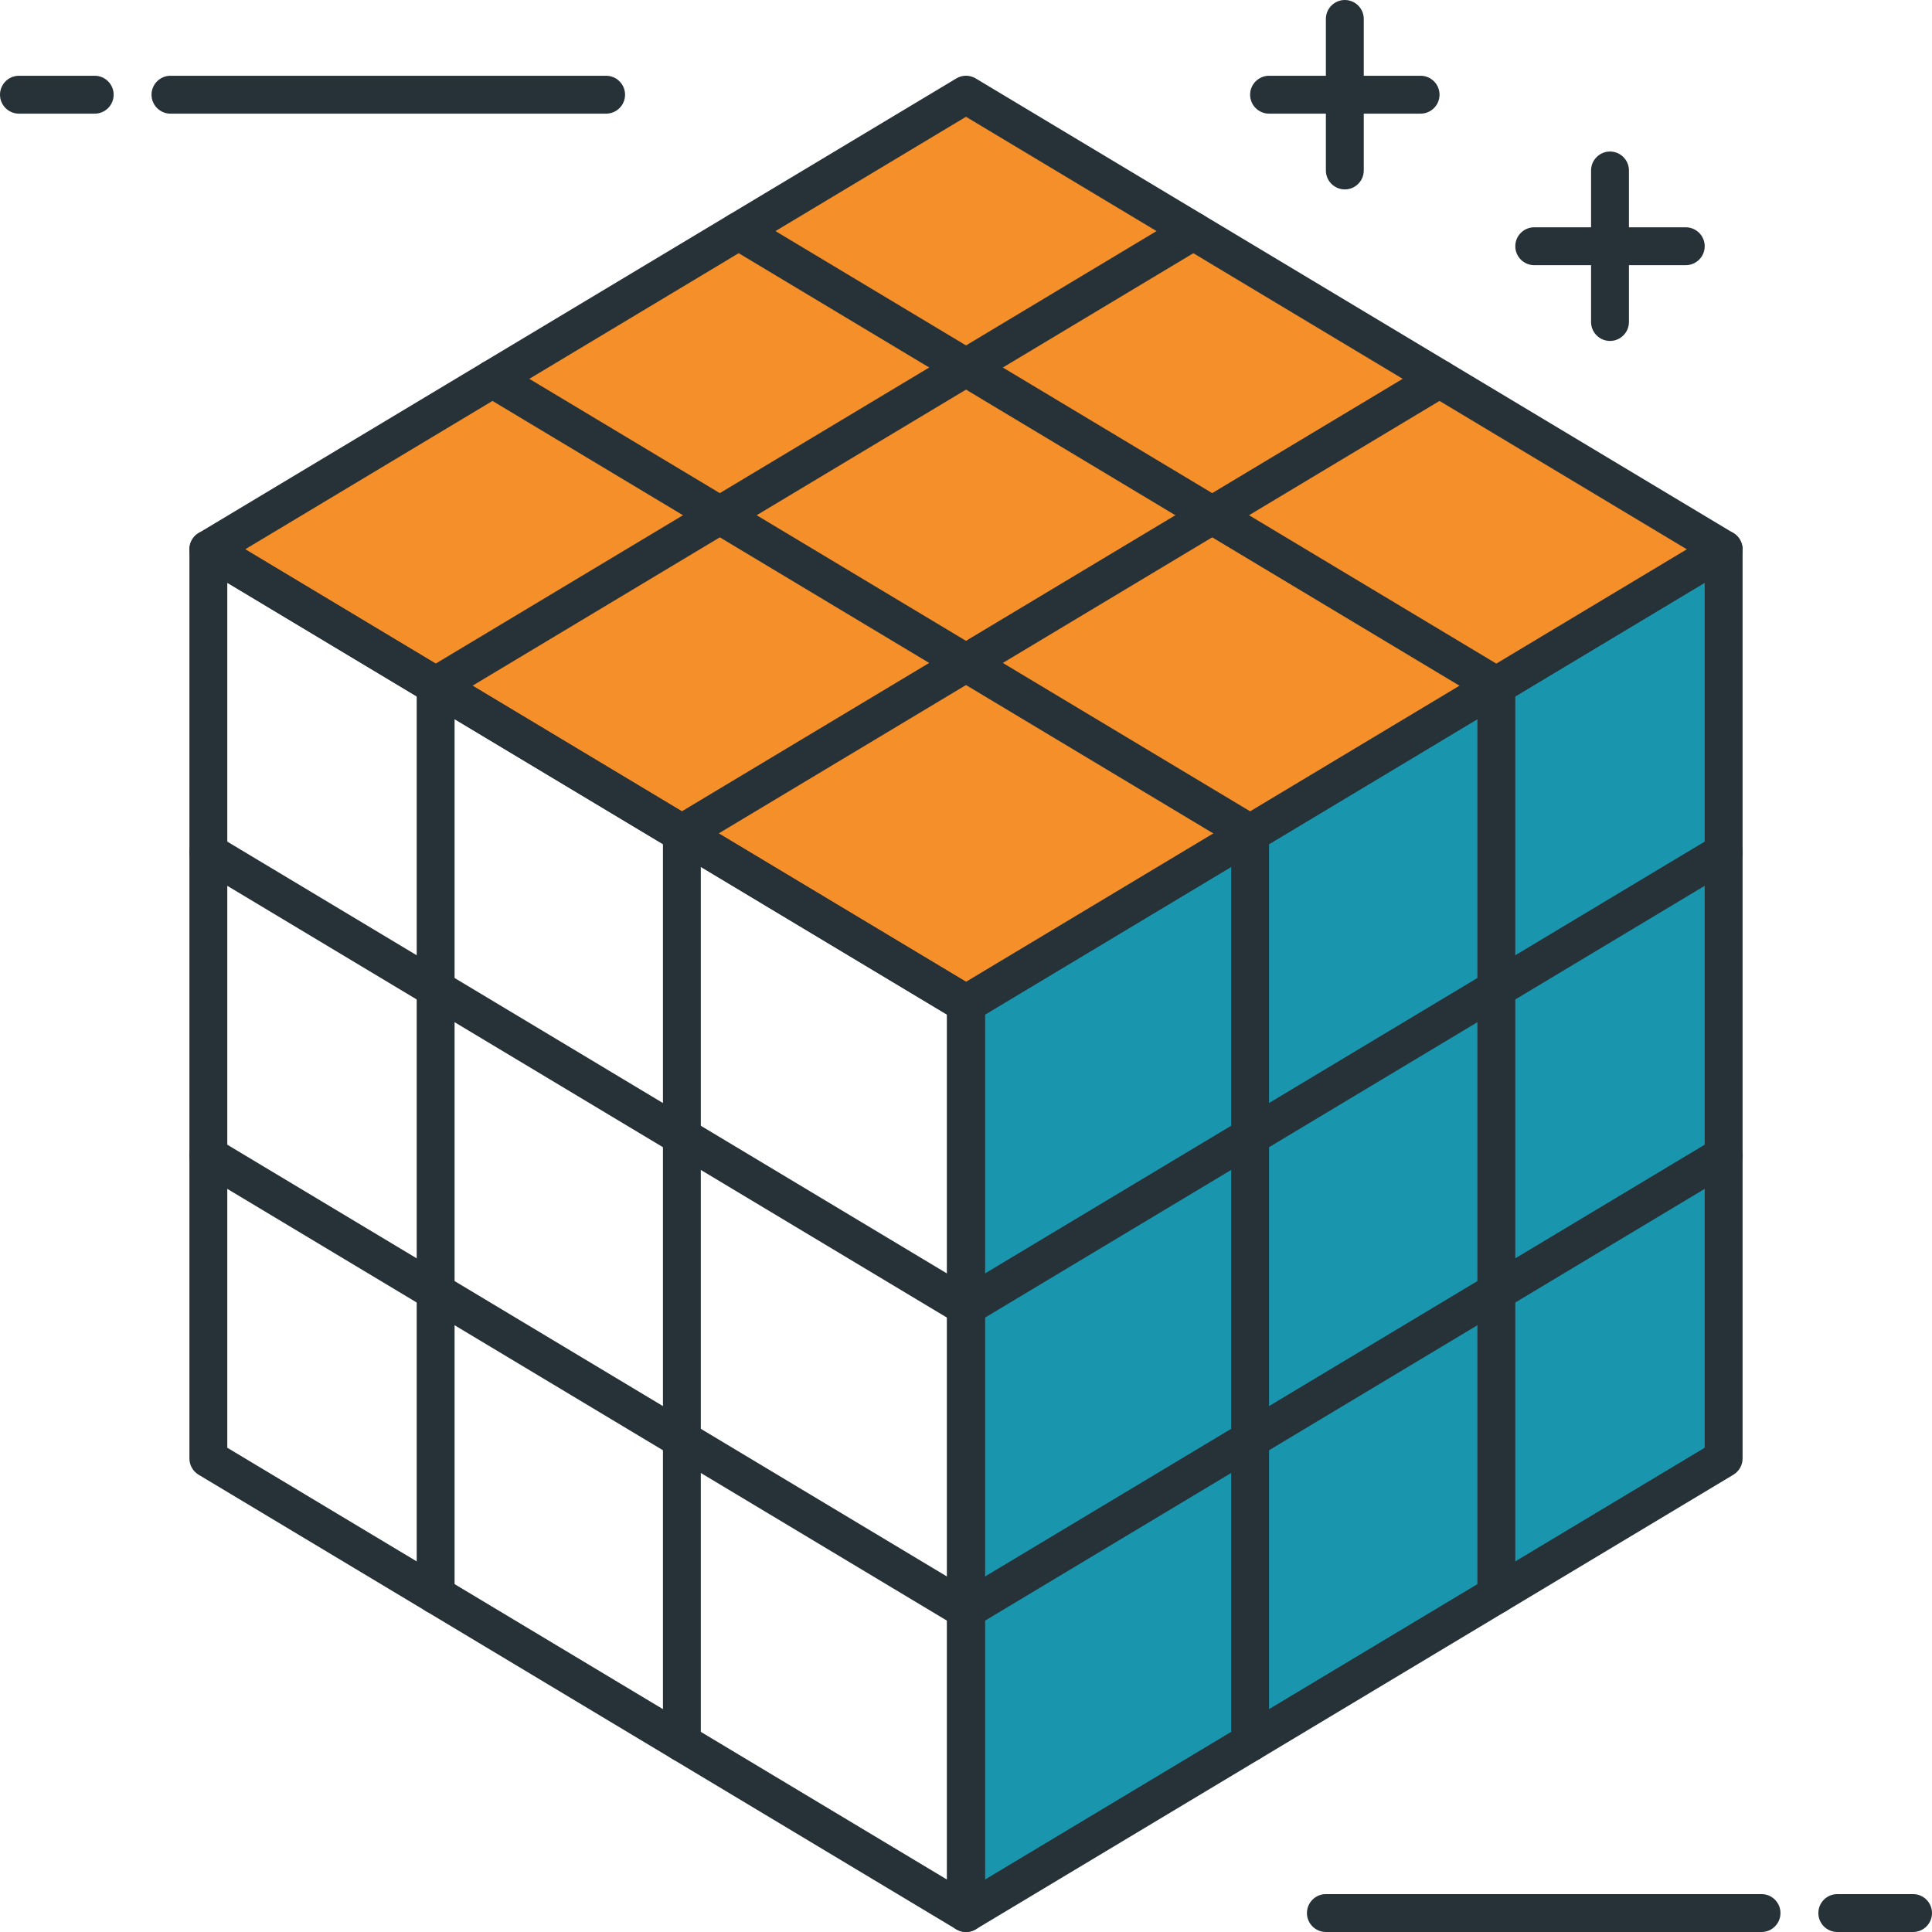
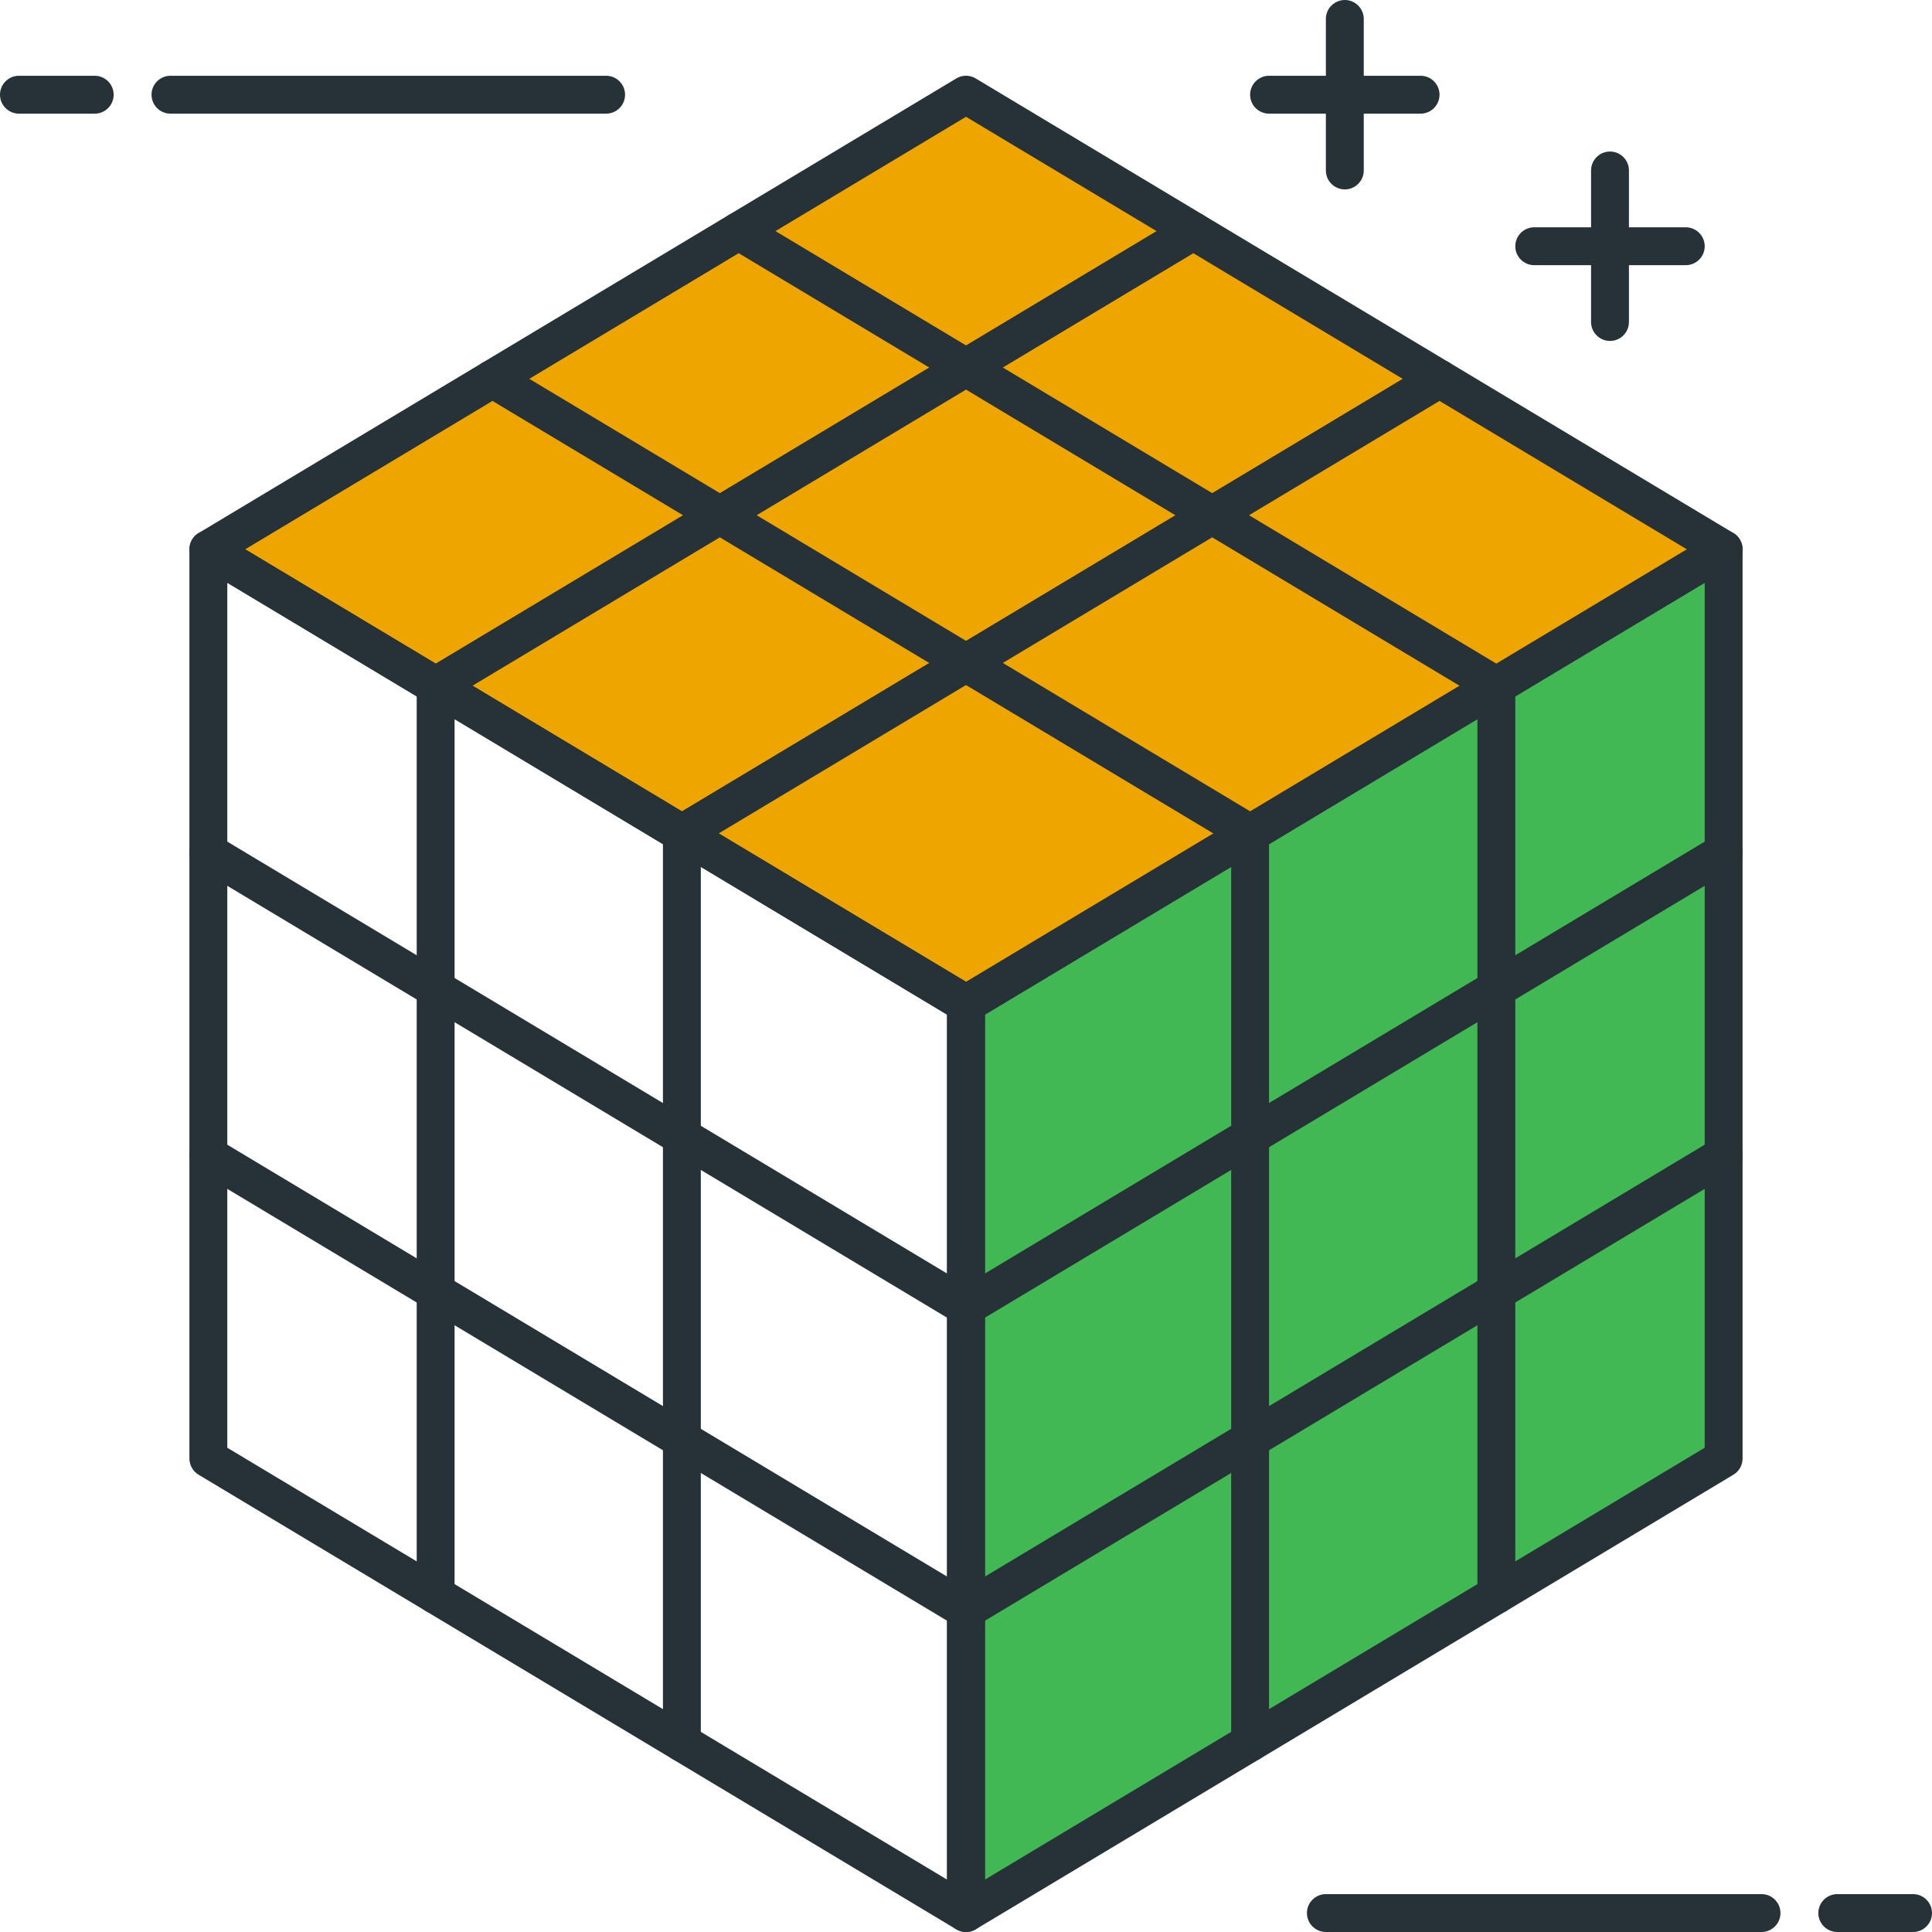
<svg xmlns="http://www.w3.org/2000/svg" height="40pt" viewBox="0 0 408 408" width="40pt">
-   <path d="m364 116v192l-160 96v-192zm0 0" fill="#1995AD" />
+   <path d="m364 116v192l-160 96v-192zm0 0" fill="#41B853" />
  <path d="m204 408c-.68 0-1.359-.168-1.969-.512-1.254-.711-2.031-2.047-2.031-3.488v-192c0-1.406.734-2.711 1.945-3.434l160-96c1.238-.75 2.781-.758 4.023-.055 1.254.711 2.031 2.047 2.031 3.488v192c0 1.406-.734 2.711-1.945 3.434l-160 96c-.629.383-1.344.566-2.055.566zm4-193.734v182.672l152-91.203v-182.672zm0 0" fill="#263238" />
-   <path d="m204 212-160-96 160-96 160 96zm0 0" fill="#f58f29" />
+   <path d="m204 212-160-96 160-96 160 96zm0 0" fill="#EFA500" />
  <g fill="#263238">
    <path d="m204 216c-.711 0-1.426-.184-2.055-.566l-160-96c-1.211-.723-1.945-2.027-1.945-3.434s.734-2.711 1.945-3.434l160-96c1.262-.766 2.84-.766 4.109 0l160 96c1.211.723 1.945 2.027 1.945 3.434s-.734 2.711-1.945 3.434l-160 96c-.629.383-1.344.566-2.055.566zm-152.223-100 152.223 91.336 152.223-91.336-152.223-91.336zm0 0" />
    <path d="m204 344c-.711 0-1.426-.184-2.055-.566l-160-96c-1.898-1.137-2.512-3.594-1.379-5.488 1.145-1.898 3.617-2.512 5.488-1.379l157.945 94.77 157.945-94.77c1.871-1.141 4.344-.52 5.488 1.379 1.141 1.887.52 4.352-1.379 5.488l-160 96c-.629.383-1.344.566-2.055.566zm0 0" />
    <path d="m204 280c-.711 0-1.426-.184-2.055-.566l-160-96c-1.898-1.137-2.512-3.594-1.379-5.488 1.145-1.898 3.617-2.504 5.488-1.379l157.945 94.77 157.945-94.77c1.871-1.133 4.344-.52 5.488 1.379 1.141 1.887.52 4.352-1.379 5.488l-160 96c-.629.383-1.344.566-2.055.566zm0 0" />
    <path d="m204 408c-.711 0-1.426-.184-2.055-.566l-160-96c-1.211-.723-1.945-2.027-1.945-3.434v-192c0-1.441.777-2.777 2.031-3.488 1.242-.703 2.793-.695 4.023.055l160 96c1.211.723 1.945 2.027 1.945 3.434v192c0 1.441-.777 2.777-2.031 3.488-.609.344-1.289.512-1.969.512zm-156-102.266 152 91.203v-182.672l-152-91.203zm0 0" />
    <path d="m264 372c-2.207 0-4-1.793-4-4v-189.734l-158.055-94.832c-1.898-1.137-2.512-3.594-1.379-5.488 1.145-1.898 3.617-2.504 5.488-1.379l160 96c1.211.723 1.945 2.027 1.945 3.434v192c0 2.207-1.793 4-4 4zm0 0" />
    <path d="m316 340.809c-2.207 0-4-1.793-4-4v-189.73l-158.055-94.84c-1.898-1.133-2.512-3.59-1.379-5.484 1.152-1.898 3.625-2.508 5.488-1.379l160 96c1.211.723 1.945 2.023 1.945 3.434v191.992c0 2.215-1.793 4.008-4 4.008zm0 0" />
    <path d="m144 372c-2.207 0-4-1.793-4-4v-192c0-1.406.734-2.711 1.945-3.434l160-96c1.871-1.133 4.344-.52 5.488 1.379 1.141 1.887.52 4.352-1.379 5.488l-158.055 94.832v189.734c0 2.207-1.793 4-4 4zm0 0" />
    <path d="m92 340.809c-2.207 0-4-1.793-4-4v-191.992c0-1.41.734-2.711 1.945-3.434l160-96c1.879-1.137 4.344-.52 5.488 1.379 1.141 1.887.52 4.352-1.379 5.484l-158.055 94.832v189.73c0 2.207-1.793 4-4 4zm0 0" />
    <path d="m20 24h-16c-2.207 0-4-1.793-4-4s1.793-4 4-4h16c2.207 0 4 1.793 4 4s-1.793 4-4 4zm0 0" />
    <path d="m128 24h-92c-2.207 0-4-1.793-4-4s1.793-4 4-4h92c2.207 0 4 1.793 4 4s-1.793 4-4 4zm0 0" />
    <path d="m404 408h-16c-2.207 0-4-1.793-4-4s1.793-4 4-4h16c2.207 0 4 1.793 4 4s-1.793 4-4 4zm0 0" />
    <path d="m372 408h-92c-2.207 0-4-1.793-4-4s1.793-4 4-4h92c2.207 0 4 1.793 4 4s-1.793 4-4 4zm0 0" />
    <path d="m300 24h-32c-2.207 0-4-1.793-4-4s1.793-4 4-4h32c2.207 0 4 1.793 4 4s-1.793 4-4 4zm0 0" />
    <path d="m284 40c-2.207 0-4-1.793-4-4v-32c0-2.207 1.793-4 4-4s4 1.793 4 4v32c0 2.207-1.793 4-4 4zm0 0" />
    <path d="m356 56h-32c-2.207 0-4-1.793-4-4s1.793-4 4-4h32c2.207 0 4 1.793 4 4s-1.793 4-4 4zm0 0" />
    <path d="m340 72c-2.207 0-4-1.793-4-4v-32c0-2.207 1.793-4 4-4s4 1.793 4 4v32c0 2.207-1.793 4-4 4zm0 0" />
  </g>
</svg>
